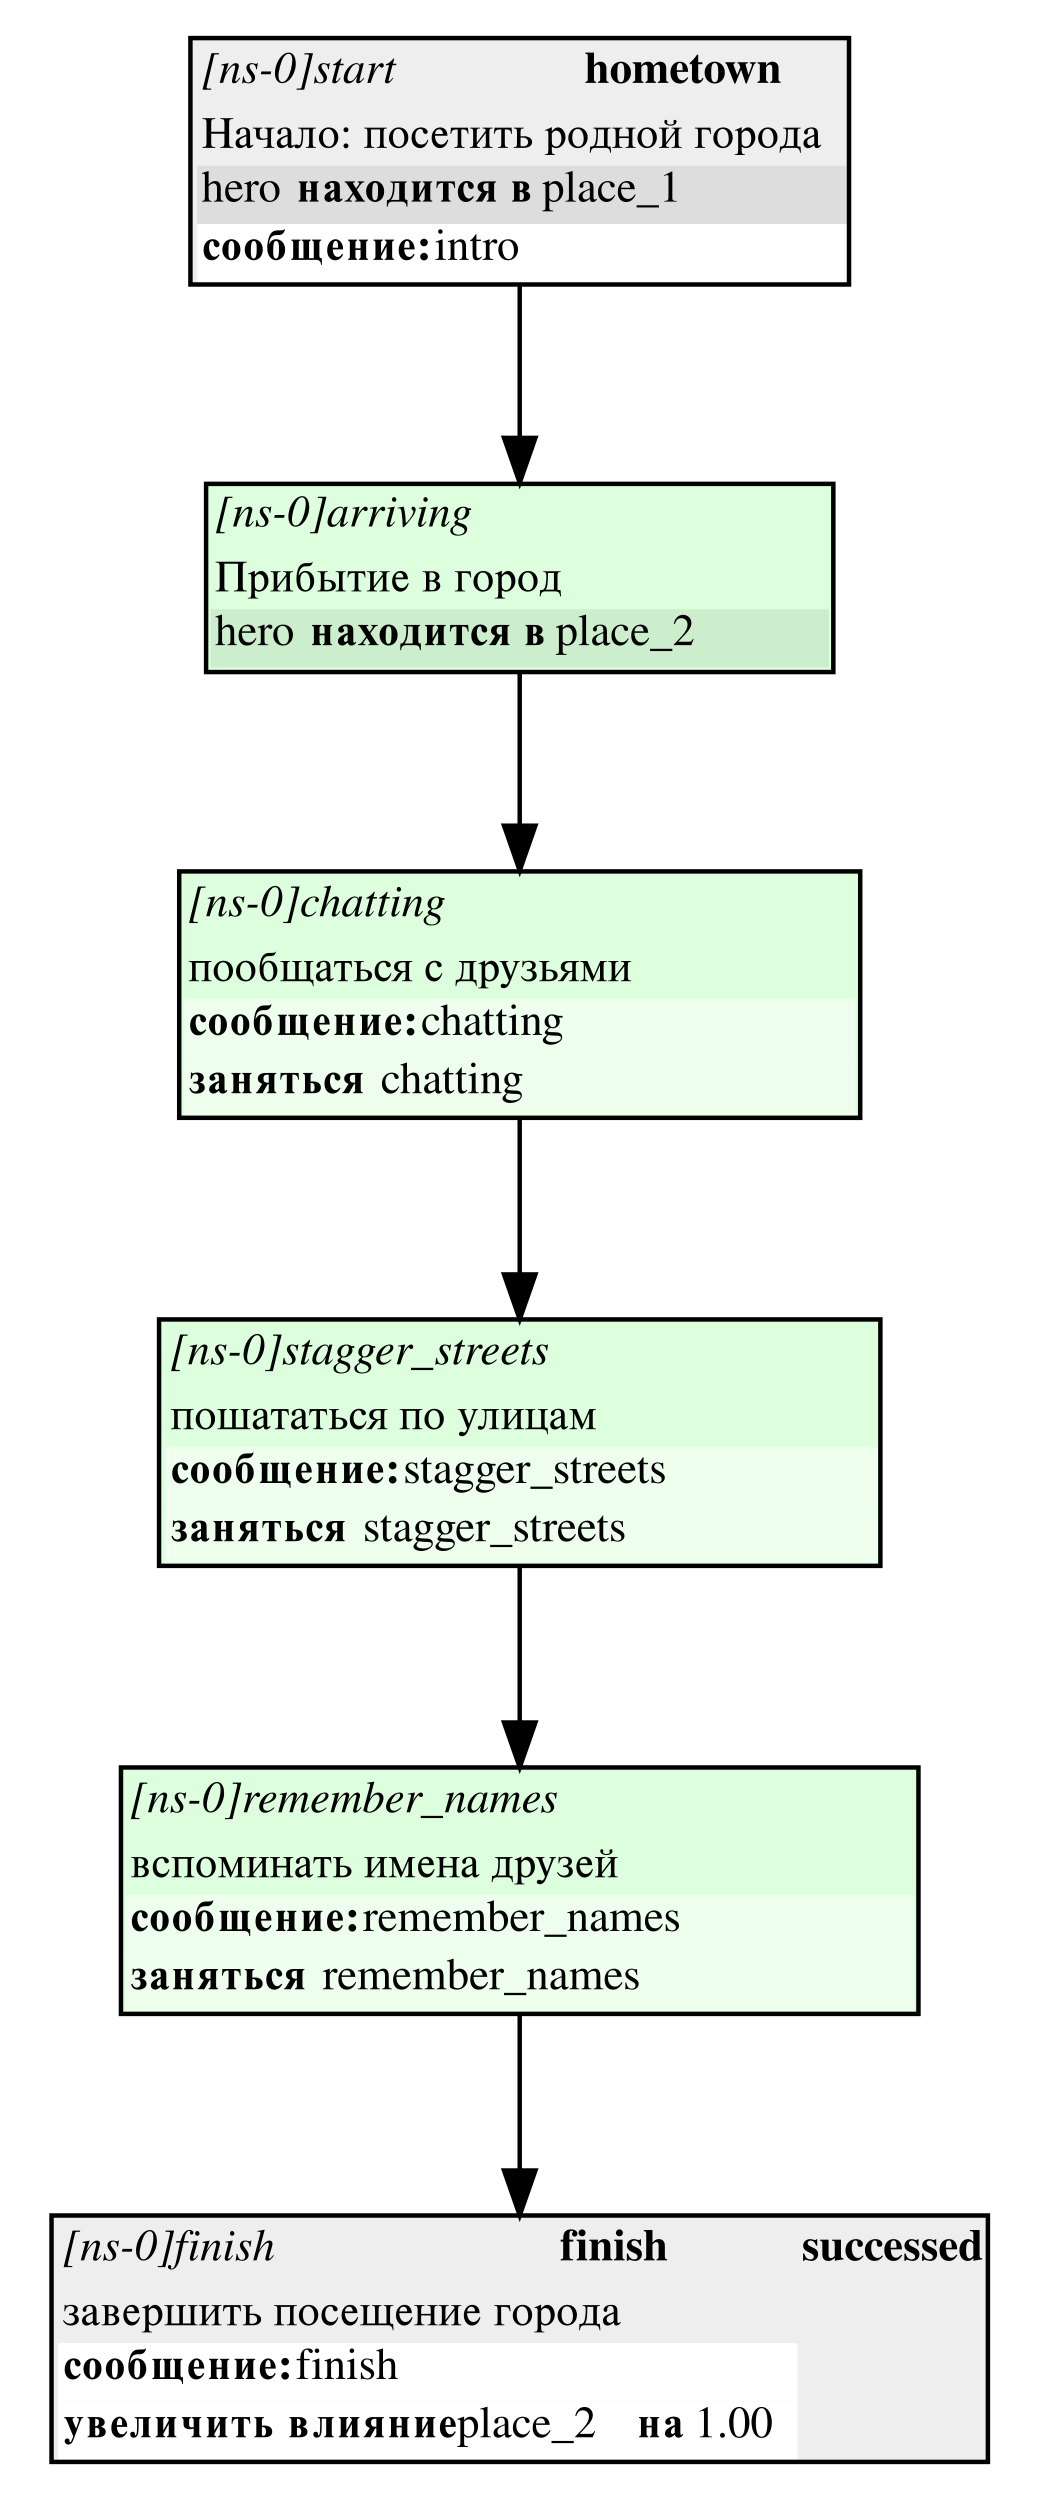
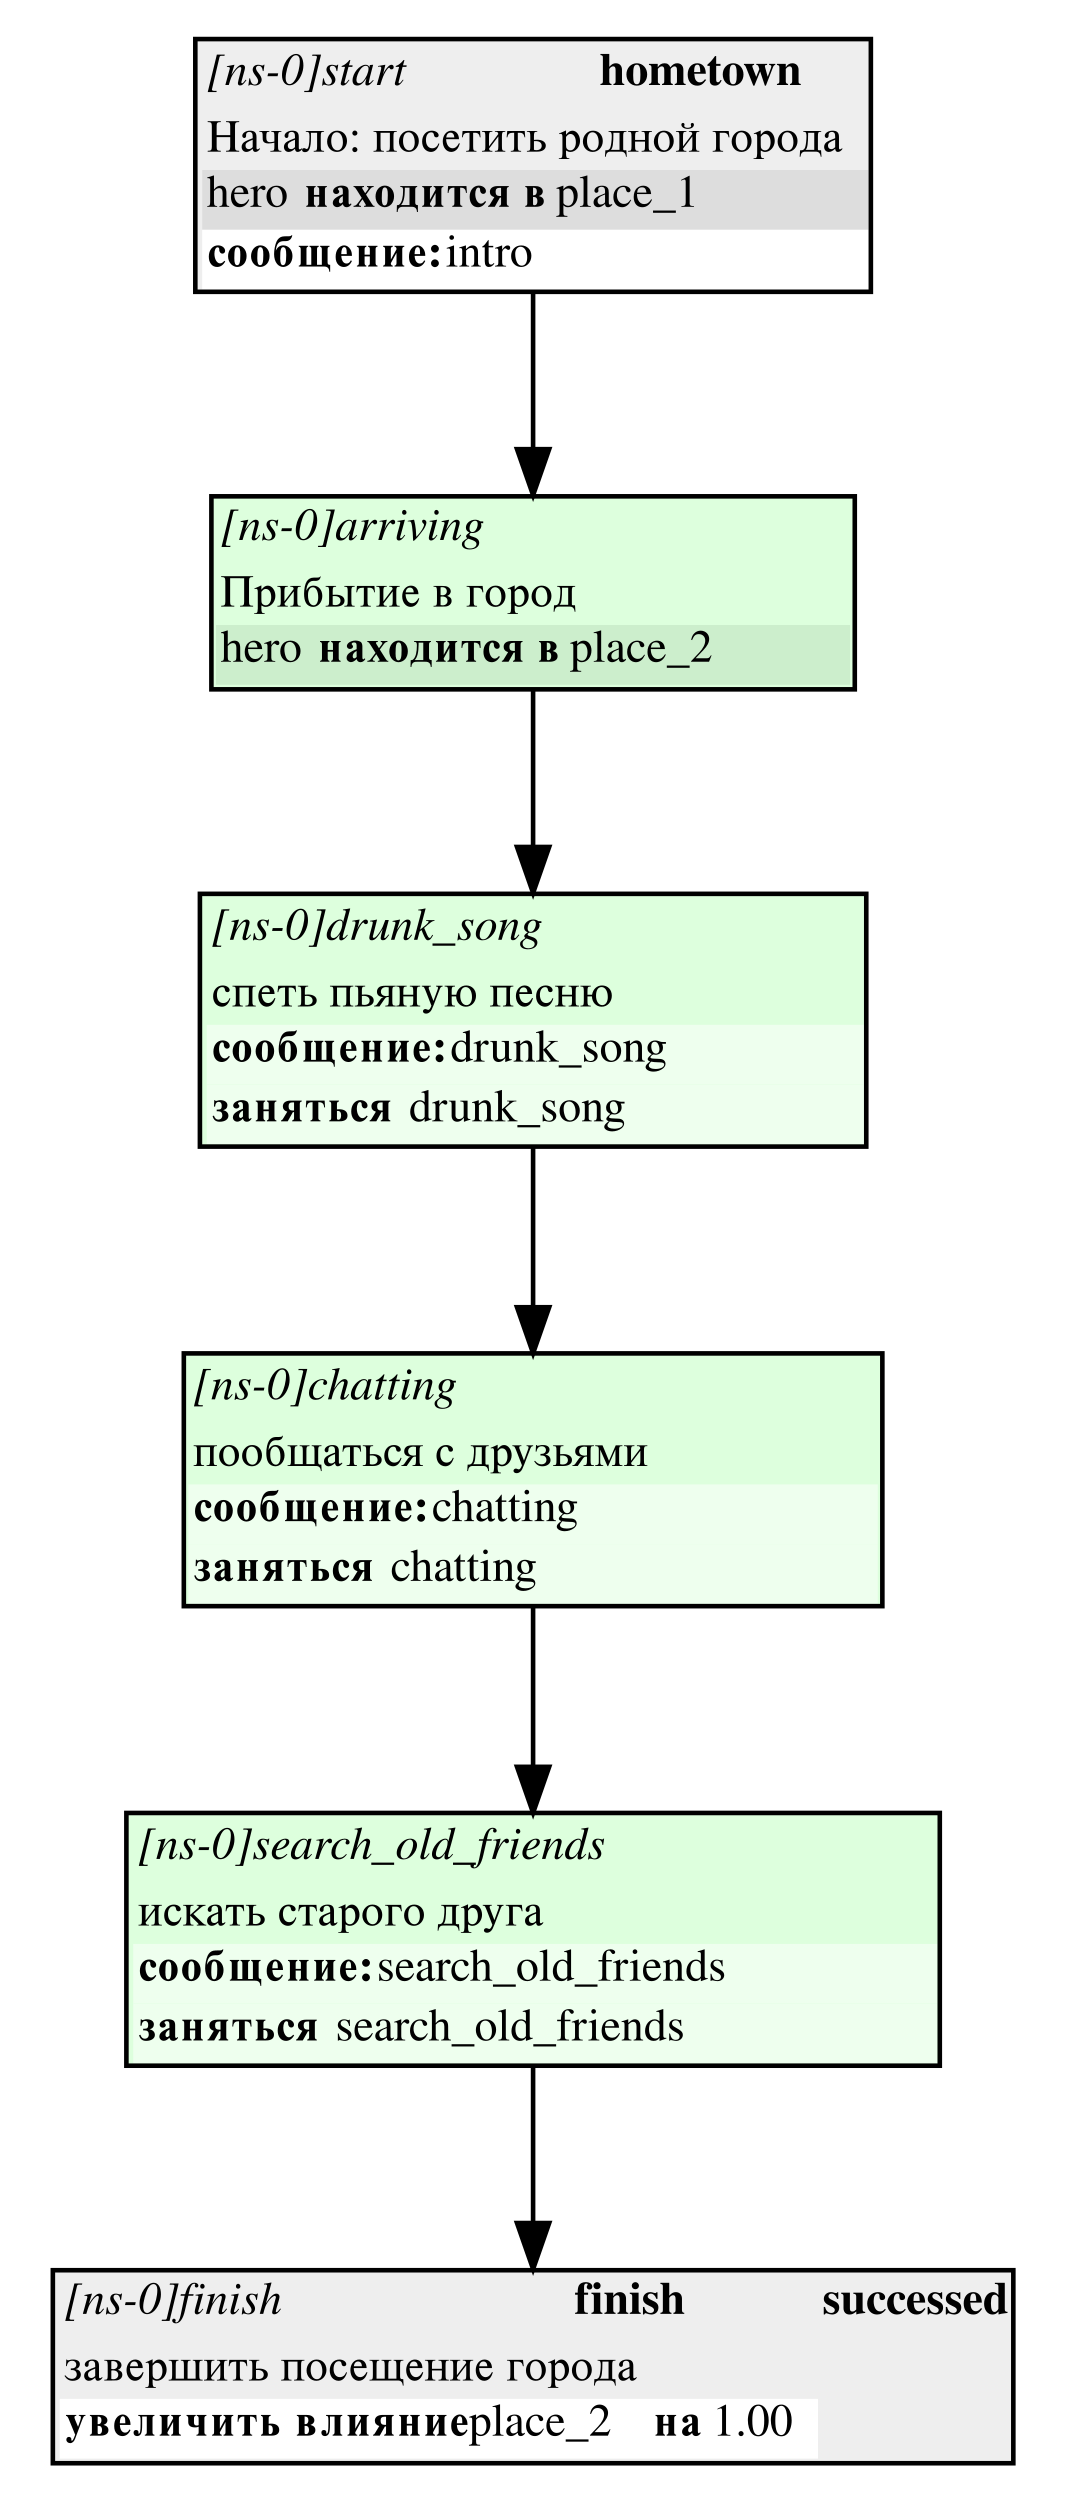
- <svg xmlns="http://www.w3.org/2000/svg" width="232pt" height="558pt" viewBox="0.00 0.00 232.00 558.00">
-   <g id="graph0" class="graph" transform="scale(1 1) rotate(0) translate(4 554)">
-     <polygon fill="white" stroke="white" points="-4,4 -4,-554 228,-554 228,4 -4,4" />
+ <svg xmlns="http://www.w3.org/2000/svg" width="232pt" height="544pt" viewBox="0.00 0.00 232.00 544.00">
+   <g id="graph0" class="graph" transform="scale(1 1) rotate(0) translate(4 540)">
+     <polygon fill="white" stroke="white" points="-4,4 -4,-540 228,-540 228,4 -4,4" />
    <g id="node1" class="node">
-       <polygon fill="#ddffdd" stroke="none" points="23,-104.5 23,-159.5 201,-159.5 201,-104.5 23,-104.5" />
-       <text text-anchor="start" x="25" y="-149.5" font-family="Times,serif" font-style="italic" font-size="10.00">[ns-0]remember_names</text>
-       <text text-anchor="start" x="25" y="-135" font-family="Times,serif" font-size="10.00">вспоминать имена друзей</text>
-       <polygon fill="#eeffee" stroke="none" points="24,-118 24,-131 200,-131 200,-118 24,-118" />
-       <text text-anchor="start" x="25" y="-123" font-family="Times,serif" font-weight="bold" font-size="10.00">сообщение:</text>
-       <text text-anchor="start" x="77" y="-123" font-family="Times,serif" font-size="10.00"> remember_names</text>
-       <polygon fill="#eeffee" stroke="none" points="24,-105 24,-118 200,-118 200,-105 24,-105" />
-       <text text-anchor="start" x="25" y="-110" font-family="Times,serif" font-weight="bold" font-size="10.00">заняться </text>
-       <text text-anchor="start" x="68" y="-110" font-family="Times,serif" font-size="10.00">  remember_names</text>
-       <polygon fill="none" stroke="black" points="23,-104.5 23,-159.5 201,-159.5 201,-104.5 23,-104.5" />
+       <polygon fill="#ddffdd" stroke="none" points="39.5,-290.5 39.5,-345.5 184.5,-345.5 184.5,-290.5 39.5,-290.5" />
+       <text text-anchor="start" x="42" y="-335.5" font-family="Times,serif" font-style="italic" font-size="10.00">[ns-0]drunk_song</text>
+       <text text-anchor="start" x="42" y="-321" font-family="Times,serif" font-size="10.00">спеть пьяную песню</text>
+       <polygon fill="#eeffee" stroke="none" points="41,-304 41,-317 184,-317 184,-304 41,-304" />
+       <text text-anchor="start" x="42" y="-309" font-family="Times,serif" font-weight="bold" font-size="10.00">сообщение:</text>
+       <text text-anchor="start" x="94" y="-309" font-family="Times,serif" font-size="10.00"> drunk_song</text>
+       <polygon fill="#eeffee" stroke="none" points="41,-291 41,-304 184,-304 184,-291 41,-291" />
+       <text text-anchor="start" x="42" y="-296" font-family="Times,serif" font-weight="bold" font-size="10.00">заняться </text>
+       <text text-anchor="start" x="85" y="-296" font-family="Times,serif" font-size="10.00">  drunk_song</text>
+       <polygon fill="none" stroke="black" points="39.5,-290.5 39.5,-345.5 184.5,-345.5 184.5,-290.5 39.5,-290.5" />
+     </g>
+     <g id="node3" class="node">
+       <polygon fill="#ddffdd" stroke="none" points="36,-190.5 36,-245.5 188,-245.5 188,-190.5 36,-190.5" />
+       <text text-anchor="start" x="38" y="-235.5" font-family="Times,serif" font-style="italic" font-size="10.00">[ns-0]chatting</text>
+       <text text-anchor="start" x="38" y="-221" font-family="Times,serif" font-size="10.00">пообщаться с друзьями</text>
+       <polygon fill="#eeffee" stroke="none" points="37,-204 37,-217 187,-217 187,-204 37,-204" />
+       <text text-anchor="start" x="38" y="-209" font-family="Times,serif" font-weight="bold" font-size="10.00">сообщение:</text>
+       <text text-anchor="start" x="90" y="-209" font-family="Times,serif" font-size="10.00"> chatting</text>
+       <polygon fill="#eeffee" stroke="none" points="37,-191 37,-204 187,-204 187,-191 37,-191" />
+       <text text-anchor="start" x="38" y="-196" font-family="Times,serif" font-weight="bold" font-size="10.00">заняться </text>
+       <text text-anchor="start" x="81" y="-196" font-family="Times,serif" font-size="10.00">  chatting</text>
+       <polygon fill="none" stroke="black" points="36,-190.5 36,-245.5 188,-245.5 188,-190.5 36,-190.5" />
+     </g>
+     <g id="edge1" class="edge">
+       <path fill="none" stroke="black" d="M112,-290.48C112,-279.803 112,-267.309 112,-255.779" />
+       <polygon fill="black" stroke="black" points="115.5,-255.541 112,-245.541 108.5,-255.541 115.5,-255.541" />
+     </g>
+     <g id="node2" class="node">
+       <polygon fill="#eeeeee" stroke="none" points="38.5,-476.5 38.5,-531.5 185.5,-531.5 185.5,-476.5 38.5,-476.5" />
+       <text text-anchor="start" x="41" y="-521.5" font-family="Times,serif" font-style="italic" font-size="10.00">[ns-0]start</text>
+       <text text-anchor="start" x="126.5" y="-521.5" font-family="Times,serif" font-weight="bold" font-size="10.00">hometown</text>
+       <text text-anchor="start" x="41" y="-507" font-family="Times,serif" font-size="10.00">Начало: посетить родной города</text>
+       <polygon fill="#dddddd" stroke="none" points="40,-490 40,-503 185,-503 185,-490 40,-490" />
+       <text text-anchor="start" x="41" y="-495" font-family="Times,serif" font-size="10.00">hero </text>
+       <text text-anchor="start" x="62" y="-495" font-family="Times,serif" font-weight="bold" font-size="10.00">находится в</text>
+       <text text-anchor="start" x="117" y="-495" font-family="Times,serif" font-size="10.00"> place_1</text>
+       <polygon fill="#ffffff" stroke="none" points="40,-477 40,-490 185,-490 185,-477 40,-477" />
+       <text text-anchor="start" x="41" y="-482" font-family="Times,serif" font-weight="bold" font-size="10.00">сообщение:</text>
+       <text text-anchor="start" x="93" y="-482" font-family="Times,serif" font-size="10.00"> intro</text>
+       <polygon fill="none" stroke="black" points="38.5,-476.5 38.5,-531.5 185.5,-531.5 185.5,-476.5 38.5,-476.5" />
+     </g>
+     <g id="node6" class="node">
+       <polygon fill="#ddffdd" stroke="none" points="42,-390 42,-432 182,-432 182,-390 42,-390" />
+       <text text-anchor="start" x="44" y="-422.5" font-family="Times,serif" font-style="italic" font-size="10.00">[ns-0]arriving</text>
+       <text text-anchor="start" x="44" y="-408" font-family="Times,serif" font-size="10.00">Прибытие в город</text>
+       <polygon fill="#cceecc" stroke="none" points="43,-391 43,-404 181,-404 181,-391 43,-391" />
+       <text text-anchor="start" x="44" y="-396" font-family="Times,serif" font-size="10.00">hero </text>
+       <text text-anchor="start" x="65" y="-396" font-family="Times,serif" font-weight="bold" font-size="10.00">находится в</text>
+       <text text-anchor="start" x="120" y="-396" font-family="Times,serif" font-size="10.00"> place_2</text>
+       <polygon fill="none" stroke="black" points="42,-390 42,-432 182,-432 182,-390 42,-390" />
+     </g>
+     <g id="edge3" class="edge">
+       <path fill="none" stroke="black" d="M112,-476.189C112,-465.542 112,-453.241 112,-442.275" />
+       <polygon fill="black" stroke="black" points="115.5,-442.266 112,-432.266 108.5,-442.267 115.5,-442.266" />
+     </g>
+     <g id="node5" class="node">
+       <polygon fill="#ddffdd" stroke="none" points="23.5,-90.5 23.5,-145.5 200.5,-145.5 200.5,-90.5 23.5,-90.5" />
+       <text text-anchor="start" x="26" y="-135.5" font-family="Times,serif" font-style="italic" font-size="10.00">[ns-0]search_old_friends</text>
+       <text text-anchor="start" x="26" y="-121" font-family="Times,serif" font-size="10.00">искать старого друга</text>
+       <polygon fill="#eeffee" stroke="none" points="25,-104 25,-117 200,-117 200,-104 25,-104" />
+       <text text-anchor="start" x="26" y="-109" font-family="Times,serif" font-weight="bold" font-size="10.00">сообщение:</text>
+       <text text-anchor="start" x="78" y="-109" font-family="Times,serif" font-size="10.00"> search_old_friends</text>
+       <polygon fill="#eeffee" stroke="none" points="25,-91 25,-104 200,-104 200,-91 25,-91" />
+       <text text-anchor="start" x="26" y="-96" font-family="Times,serif" font-weight="bold" font-size="10.00">заняться </text>
+       <text text-anchor="start" x="69" y="-96" font-family="Times,serif" font-size="10.00">  search_old_friends</text>
+       <polygon fill="none" stroke="black" points="23.5,-90.5 23.5,-145.5 200.5,-145.5 200.5,-90.5 23.5,-90.5" />
+     </g>
+     <g id="edge2" class="edge">
+       <path fill="none" stroke="black" d="M112,-190.48C112,-179.803 112,-167.309 112,-155.779" />
+       <polygon fill="black" stroke="black" points="115.5,-155.541 112,-145.541 108.5,-155.541 115.5,-155.541" />
    </g>
    <g id="node4" class="node">
-       <polygon fill="#eeeeee" stroke="none" points="7.5,-4.5 7.5,-59.5 216.5,-59.5 216.5,-4.5 7.5,-4.5" />
-       <text text-anchor="start" x="10" y="-49.5" font-family="Times,serif" font-style="italic" font-size="10.00">[ns-0]finish</text>
-       <text text-anchor="start" x="121" y="-49.5" font-family="Times,serif" font-weight="bold" font-size="10.00">finish</text>
-       <text text-anchor="start" x="175" y="-49.5" font-family="Times,serif" font-weight="bold" font-size="10.00">successed</text>
-       <text text-anchor="start" x="10" y="-35" font-family="Times,serif" font-size="10.00">завершить посещение города</text>
-       <polygon fill="#ffffff" stroke="none" points="9,-18 9,-31 174,-31 174,-18 9,-18" />
-       <text text-anchor="start" x="10" y="-23" font-family="Times,serif" font-weight="bold" font-size="10.00">сообщение:</text>
-       <text text-anchor="start" x="62" y="-23" font-family="Times,serif" font-size="10.00"> finish</text>
+       <polygon fill="#eeeeee" stroke="none" points="7.5,-4 7.5,-46 216.5,-46 216.5,-4 7.5,-4" />
+       <text text-anchor="start" x="10" y="-36.5" font-family="Times,serif" font-style="italic" font-size="10.00">[ns-0]finish</text>
+       <text text-anchor="start" x="121" y="-36.5" font-family="Times,serif" font-weight="bold" font-size="10.00">finish</text>
+       <text text-anchor="start" x="175" y="-36.5" font-family="Times,serif" font-weight="bold" font-size="10.00">successed</text>
+       <text text-anchor="start" x="10" y="-22" font-family="Times,serif" font-size="10.00">завершить посещение города</text>
      <polygon fill="#ffffff" stroke="none" points="9,-5 9,-18 174,-18 174,-5 9,-5" />
      <text text-anchor="start" x="10" y="-10" font-family="Times,serif" font-weight="bold" font-size="10.00">увеличить влияние </text>
      <text text-anchor="start" x="98" y="-10" font-family="Times,serif" font-size="10.00">  place_2 </text>
      <text text-anchor="start" x="138" y="-10" font-family="Times,serif" font-weight="bold" font-size="10.00">на </text>
      <text text-anchor="start" x="151" y="-10" font-family="Times,serif" font-size="10.00"> 1.00</text>
-       <polygon fill="none" stroke="black" points="7.5,-4.5 7.5,-59.5 216.5,-59.5 216.5,-4.5 7.5,-4.5" />
+       <polygon fill="none" stroke="black" points="7.5,-4 7.5,-46 216.5,-46 216.5,-4 7.5,-4" />
    </g>
-     <g id="edge3" class="edge">
-       <path fill="none" stroke="black" d="M112,-104.48C112,-93.803 112,-81.309 112,-69.779" />
-       <polygon fill="black" stroke="black" points="115.5,-69.541 112,-59.541 108.5,-69.541 115.5,-69.541" />
-     </g>
-     <g id="node2" class="node">
-       <polygon fill="#eeeeee" stroke="none" points="38.5,-490.5 38.5,-545.5 185.5,-545.5 185.5,-490.5 38.5,-490.5" />
-       <text text-anchor="start" x="41" y="-535.5" font-family="Times,serif" font-style="italic" font-size="10.00">[ns-0]start</text>
-       <text text-anchor="start" x="126.5" y="-535.5" font-family="Times,serif" font-weight="bold" font-size="10.00">hometown</text>
-       <text text-anchor="start" x="41" y="-521" font-family="Times,serif" font-size="10.00">Начало: посетить родной города</text>
-       <polygon fill="#dddddd" stroke="none" points="40,-504 40,-517 185,-517 185,-504 40,-504" />
-       <text text-anchor="start" x="41" y="-509" font-family="Times,serif" font-size="10.00">hero </text>
-       <text text-anchor="start" x="62" y="-509" font-family="Times,serif" font-weight="bold" font-size="10.00">находится в</text>
-       <text text-anchor="start" x="117" y="-509" font-family="Times,serif" font-size="10.00"> place_1</text>
-       <polygon fill="#ffffff" stroke="none" points="40,-491 40,-504 185,-504 185,-491 40,-491" />
-       <text text-anchor="start" x="41" y="-496" font-family="Times,serif" font-weight="bold" font-size="10.00">сообщение:</text>
-       <text text-anchor="start" x="93" y="-496" font-family="Times,serif" font-size="10.00"> intro</text>
-       <polygon fill="none" stroke="black" points="38.5,-490.5 38.5,-545.5 185.5,-545.5 185.5,-490.5 38.5,-490.5" />
-     </g>
-     <g id="node6" class="node">
-       <polygon fill="#ddffdd" stroke="none" points="42,-404 42,-446 182,-446 182,-404 42,-404" />
-       <text text-anchor="start" x="44" y="-436.5" font-family="Times,serif" font-style="italic" font-size="10.00">[ns-0]arriving</text>
-       <text text-anchor="start" x="44" y="-422" font-family="Times,serif" font-size="10.00">Прибытие в город</text>
-       <polygon fill="#cceecc" stroke="none" points="43,-405 43,-418 181,-418 181,-405 43,-405" />
-       <text text-anchor="start" x="44" y="-410" font-family="Times,serif" font-size="10.00">hero </text>
-       <text text-anchor="start" x="65" y="-410" font-family="Times,serif" font-weight="bold" font-size="10.00">находится в</text>
-       <text text-anchor="start" x="120" y="-410" font-family="Times,serif" font-size="10.00"> place_2</text>
-       <polygon fill="none" stroke="black" points="42,-404 42,-446 182,-446 182,-404 42,-404" />
+     <g id="edge4" class="edge">
+       <path fill="none" stroke="black" d="M112,-90.189C112,-79.541 112,-67.241 112,-56.275" />
+       <polygon fill="black" stroke="black" points="115.5,-56.267 112,-46.267 108.5,-56.267 115.5,-56.267" />
    </g>
    <g id="edge5" class="edge">
-       <path fill="none" stroke="black" d="M112,-490.189C112,-479.542 112,-467.241 112,-456.275" />
-       <polygon fill="black" stroke="black" points="115.5,-456.266 112,-446.266 108.5,-456.267 115.5,-456.266" />
-     </g>
-     <g id="node3" class="node">
-       <polygon fill="#ddffdd" stroke="none" points="36,-304.5 36,-359.5 188,-359.5 188,-304.5 36,-304.5" />
-       <text text-anchor="start" x="38" y="-349.5" font-family="Times,serif" font-style="italic" font-size="10.00">[ns-0]chatting</text>
-       <text text-anchor="start" x="38" y="-335" font-family="Times,serif" font-size="10.00">пообщаться с друзьями</text>
-       <polygon fill="#eeffee" stroke="none" points="37,-318 37,-331 187,-331 187,-318 37,-318" />
-       <text text-anchor="start" x="38" y="-323" font-family="Times,serif" font-weight="bold" font-size="10.00">сообщение:</text>
-       <text text-anchor="start" x="90" y="-323" font-family="Times,serif" font-size="10.00"> chatting</text>
-       <polygon fill="#eeffee" stroke="none" points="37,-305 37,-318 187,-318 187,-305 37,-305" />
-       <text text-anchor="start" x="38" y="-310" font-family="Times,serif" font-weight="bold" font-size="10.00">заняться </text>
-       <text text-anchor="start" x="81" y="-310" font-family="Times,serif" font-size="10.00">  chatting</text>
-       <polygon fill="none" stroke="black" points="36,-304.5 36,-359.5 188,-359.5 188,-304.5 36,-304.5" />
-     </g>
-     <g id="node5" class="node">
-       <polygon fill="#ddffdd" stroke="none" points="31.5,-204.5 31.5,-259.5 192.5,-259.5 192.5,-204.5 31.5,-204.5" />
-       <text text-anchor="start" x="34" y="-249.5" font-family="Times,serif" font-style="italic" font-size="10.00">[ns-0]stagger_streets</text>
-       <text text-anchor="start" x="34" y="-235" font-family="Times,serif" font-size="10.00">пошататься по улицам</text>
-       <polygon fill="#eeffee" stroke="none" points="33,-218 33,-231 192,-231 192,-218 33,-218" />
-       <text text-anchor="start" x="34" y="-223" font-family="Times,serif" font-weight="bold" font-size="10.00">сообщение:</text>
-       <text text-anchor="start" x="86" y="-223" font-family="Times,serif" font-size="10.00"> stagger_streets</text>
-       <polygon fill="#eeffee" stroke="none" points="33,-205 33,-218 192,-218 192,-205 33,-205" />
-       <text text-anchor="start" x="34" y="-210" font-family="Times,serif" font-weight="bold" font-size="10.00">заняться </text>
-       <text text-anchor="start" x="77" y="-210" font-family="Times,serif" font-size="10.00">  stagger_streets</text>
-       <polygon fill="none" stroke="black" points="31.5,-204.5 31.5,-259.5 192.5,-259.5 192.5,-204.5 31.5,-204.5" />
-     </g>
-     <g id="edge1" class="edge">
-       <path fill="none" stroke="black" d="M112,-304.48C112,-293.803 112,-281.309 112,-269.779" />
-       <polygon fill="black" stroke="black" points="115.5,-269.541 112,-259.541 108.5,-269.541 115.5,-269.541" />
-     </g>
-     <g id="edge2" class="edge">
-       <path fill="none" stroke="black" d="M112,-204.48C112,-193.803 112,-181.309 112,-169.779" />
-       <polygon fill="black" stroke="black" points="115.5,-169.541 112,-159.541 108.5,-169.541 115.5,-169.541" />
-     </g>
-     <g id="edge4" class="edge">
-       <path fill="none" stroke="black" d="M112,-403.804C112,-393.862 112,-381.556 112,-370.007" />
-       <polygon fill="black" stroke="black" points="115.5,-369.703 112,-359.703 108.5,-369.703 115.5,-369.703" />
+       <path fill="none" stroke="black" d="M112,-389.804C112,-379.862 112,-367.556 112,-356.007" />
+       <polygon fill="black" stroke="black" points="115.5,-355.703 112,-345.703 108.5,-355.703 115.5,-355.703" />
    </g>
  </g>
</svg>
